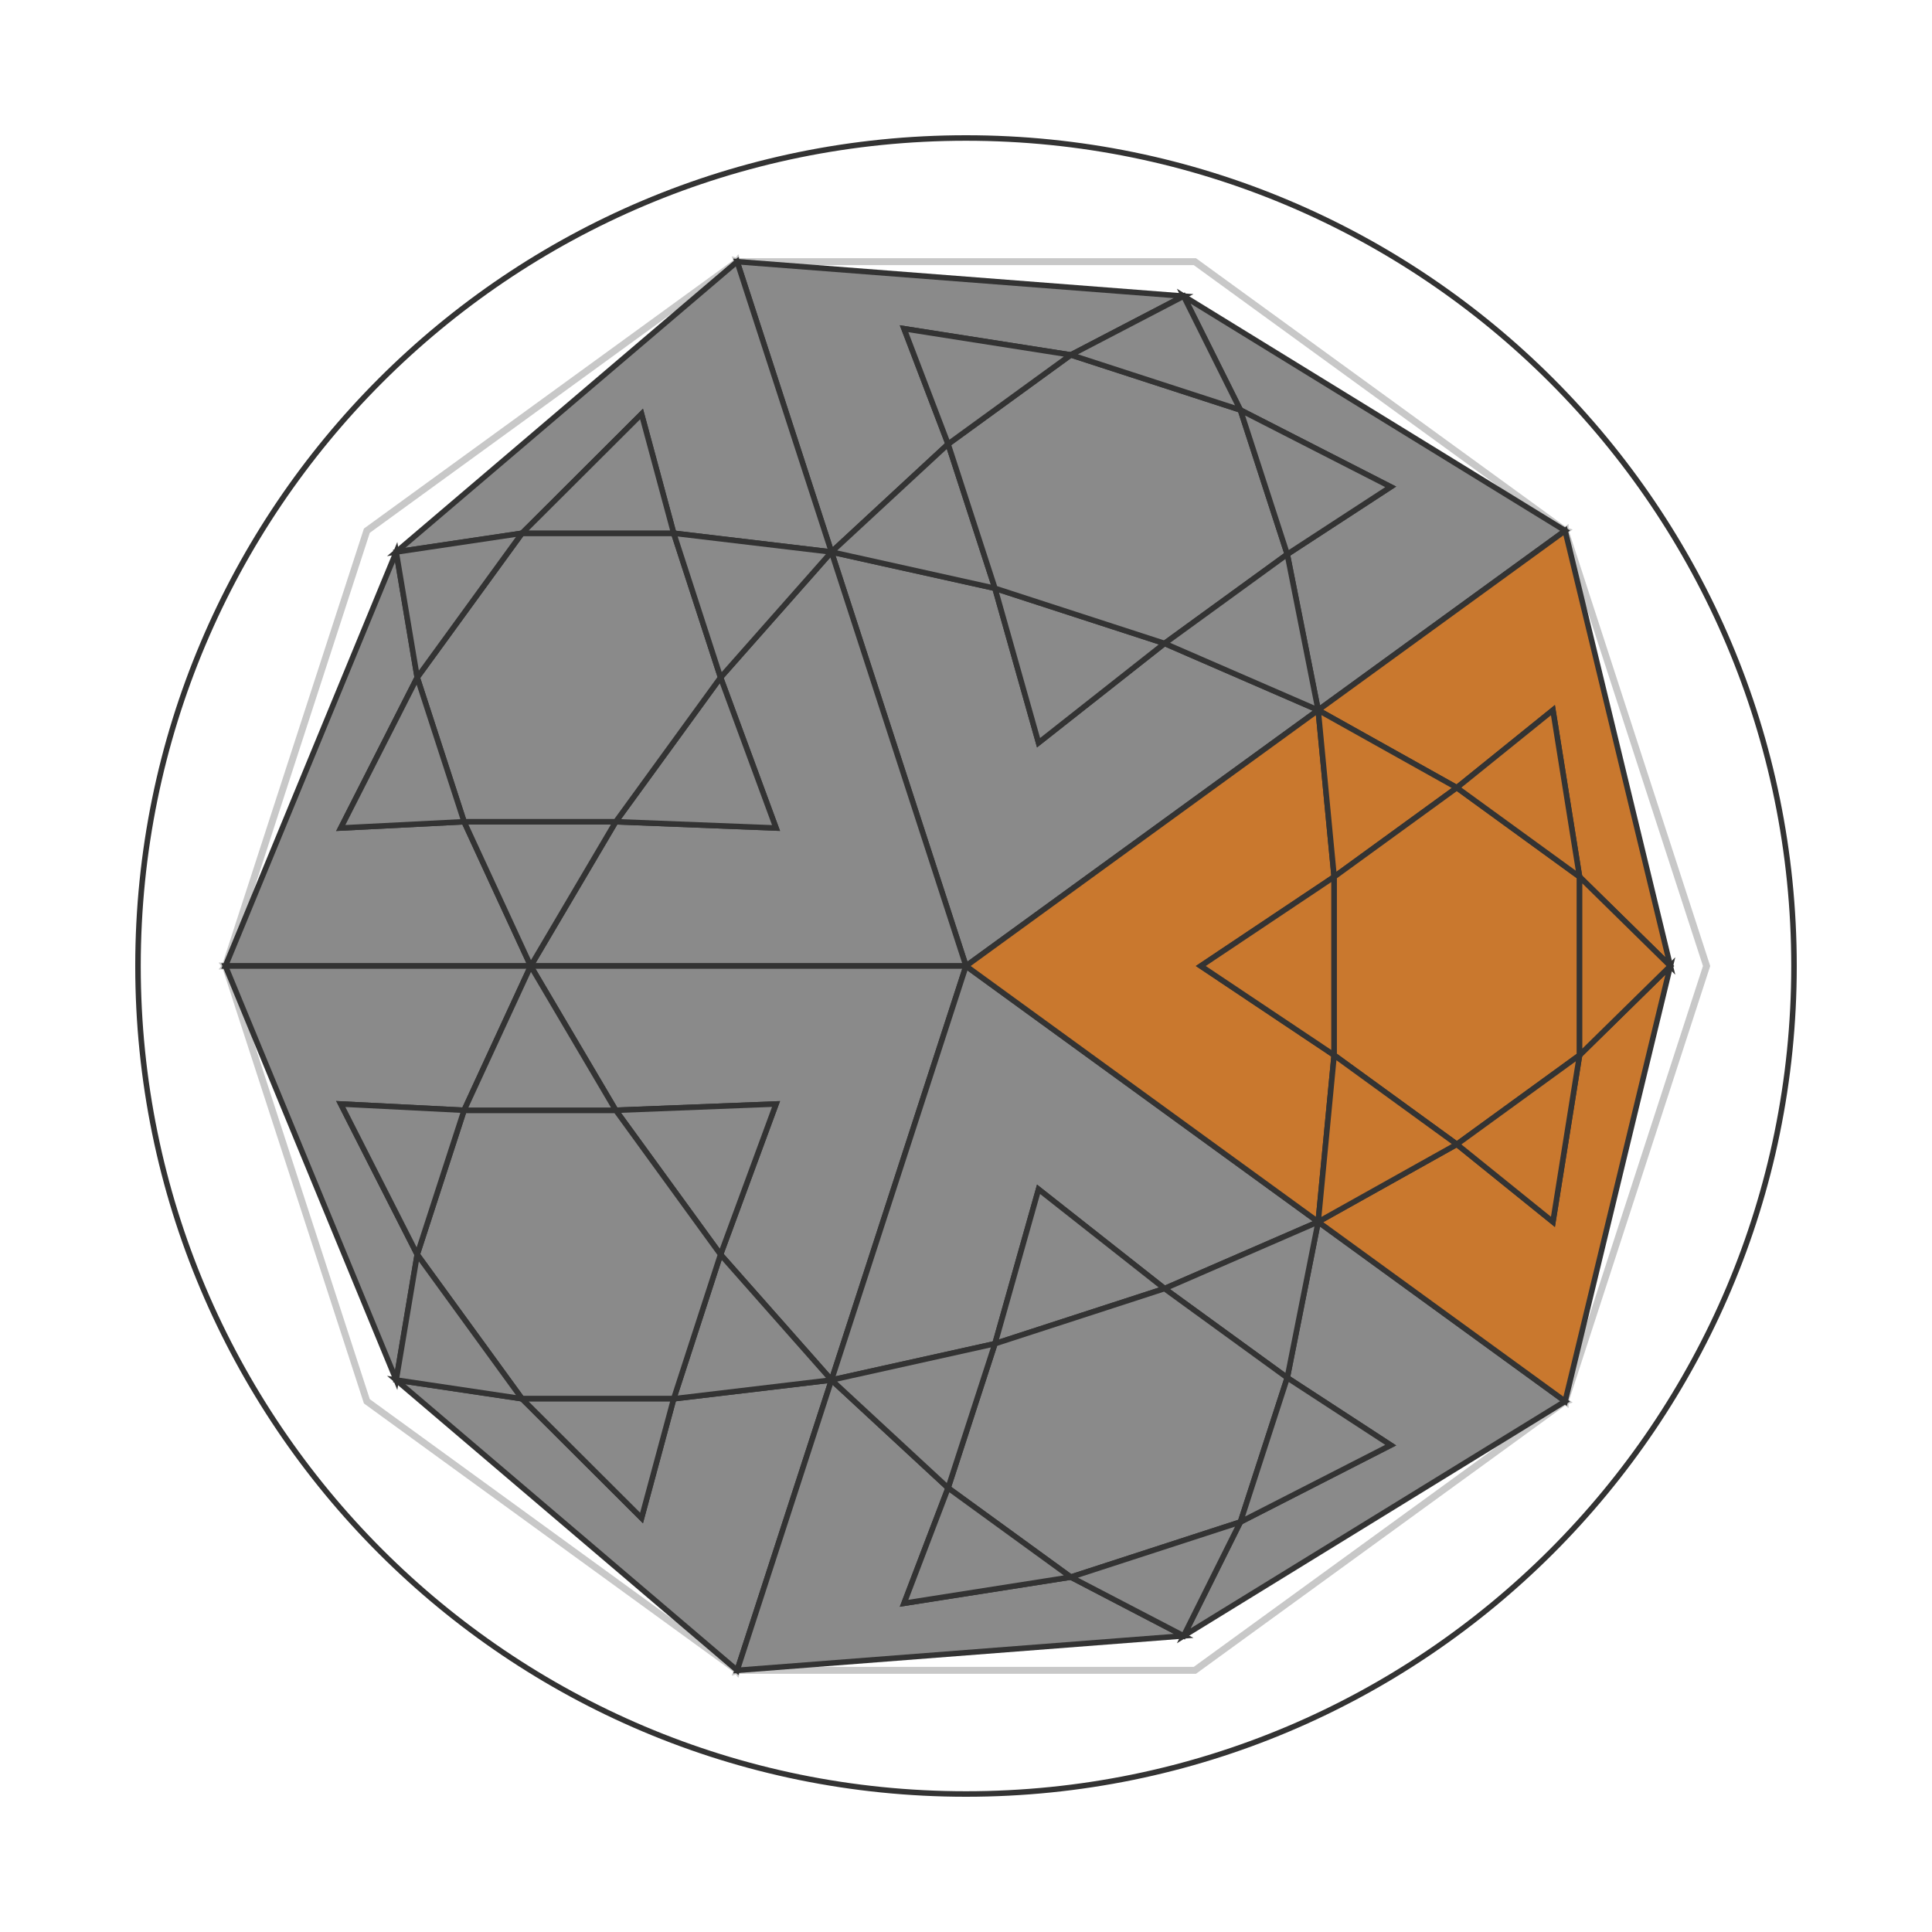
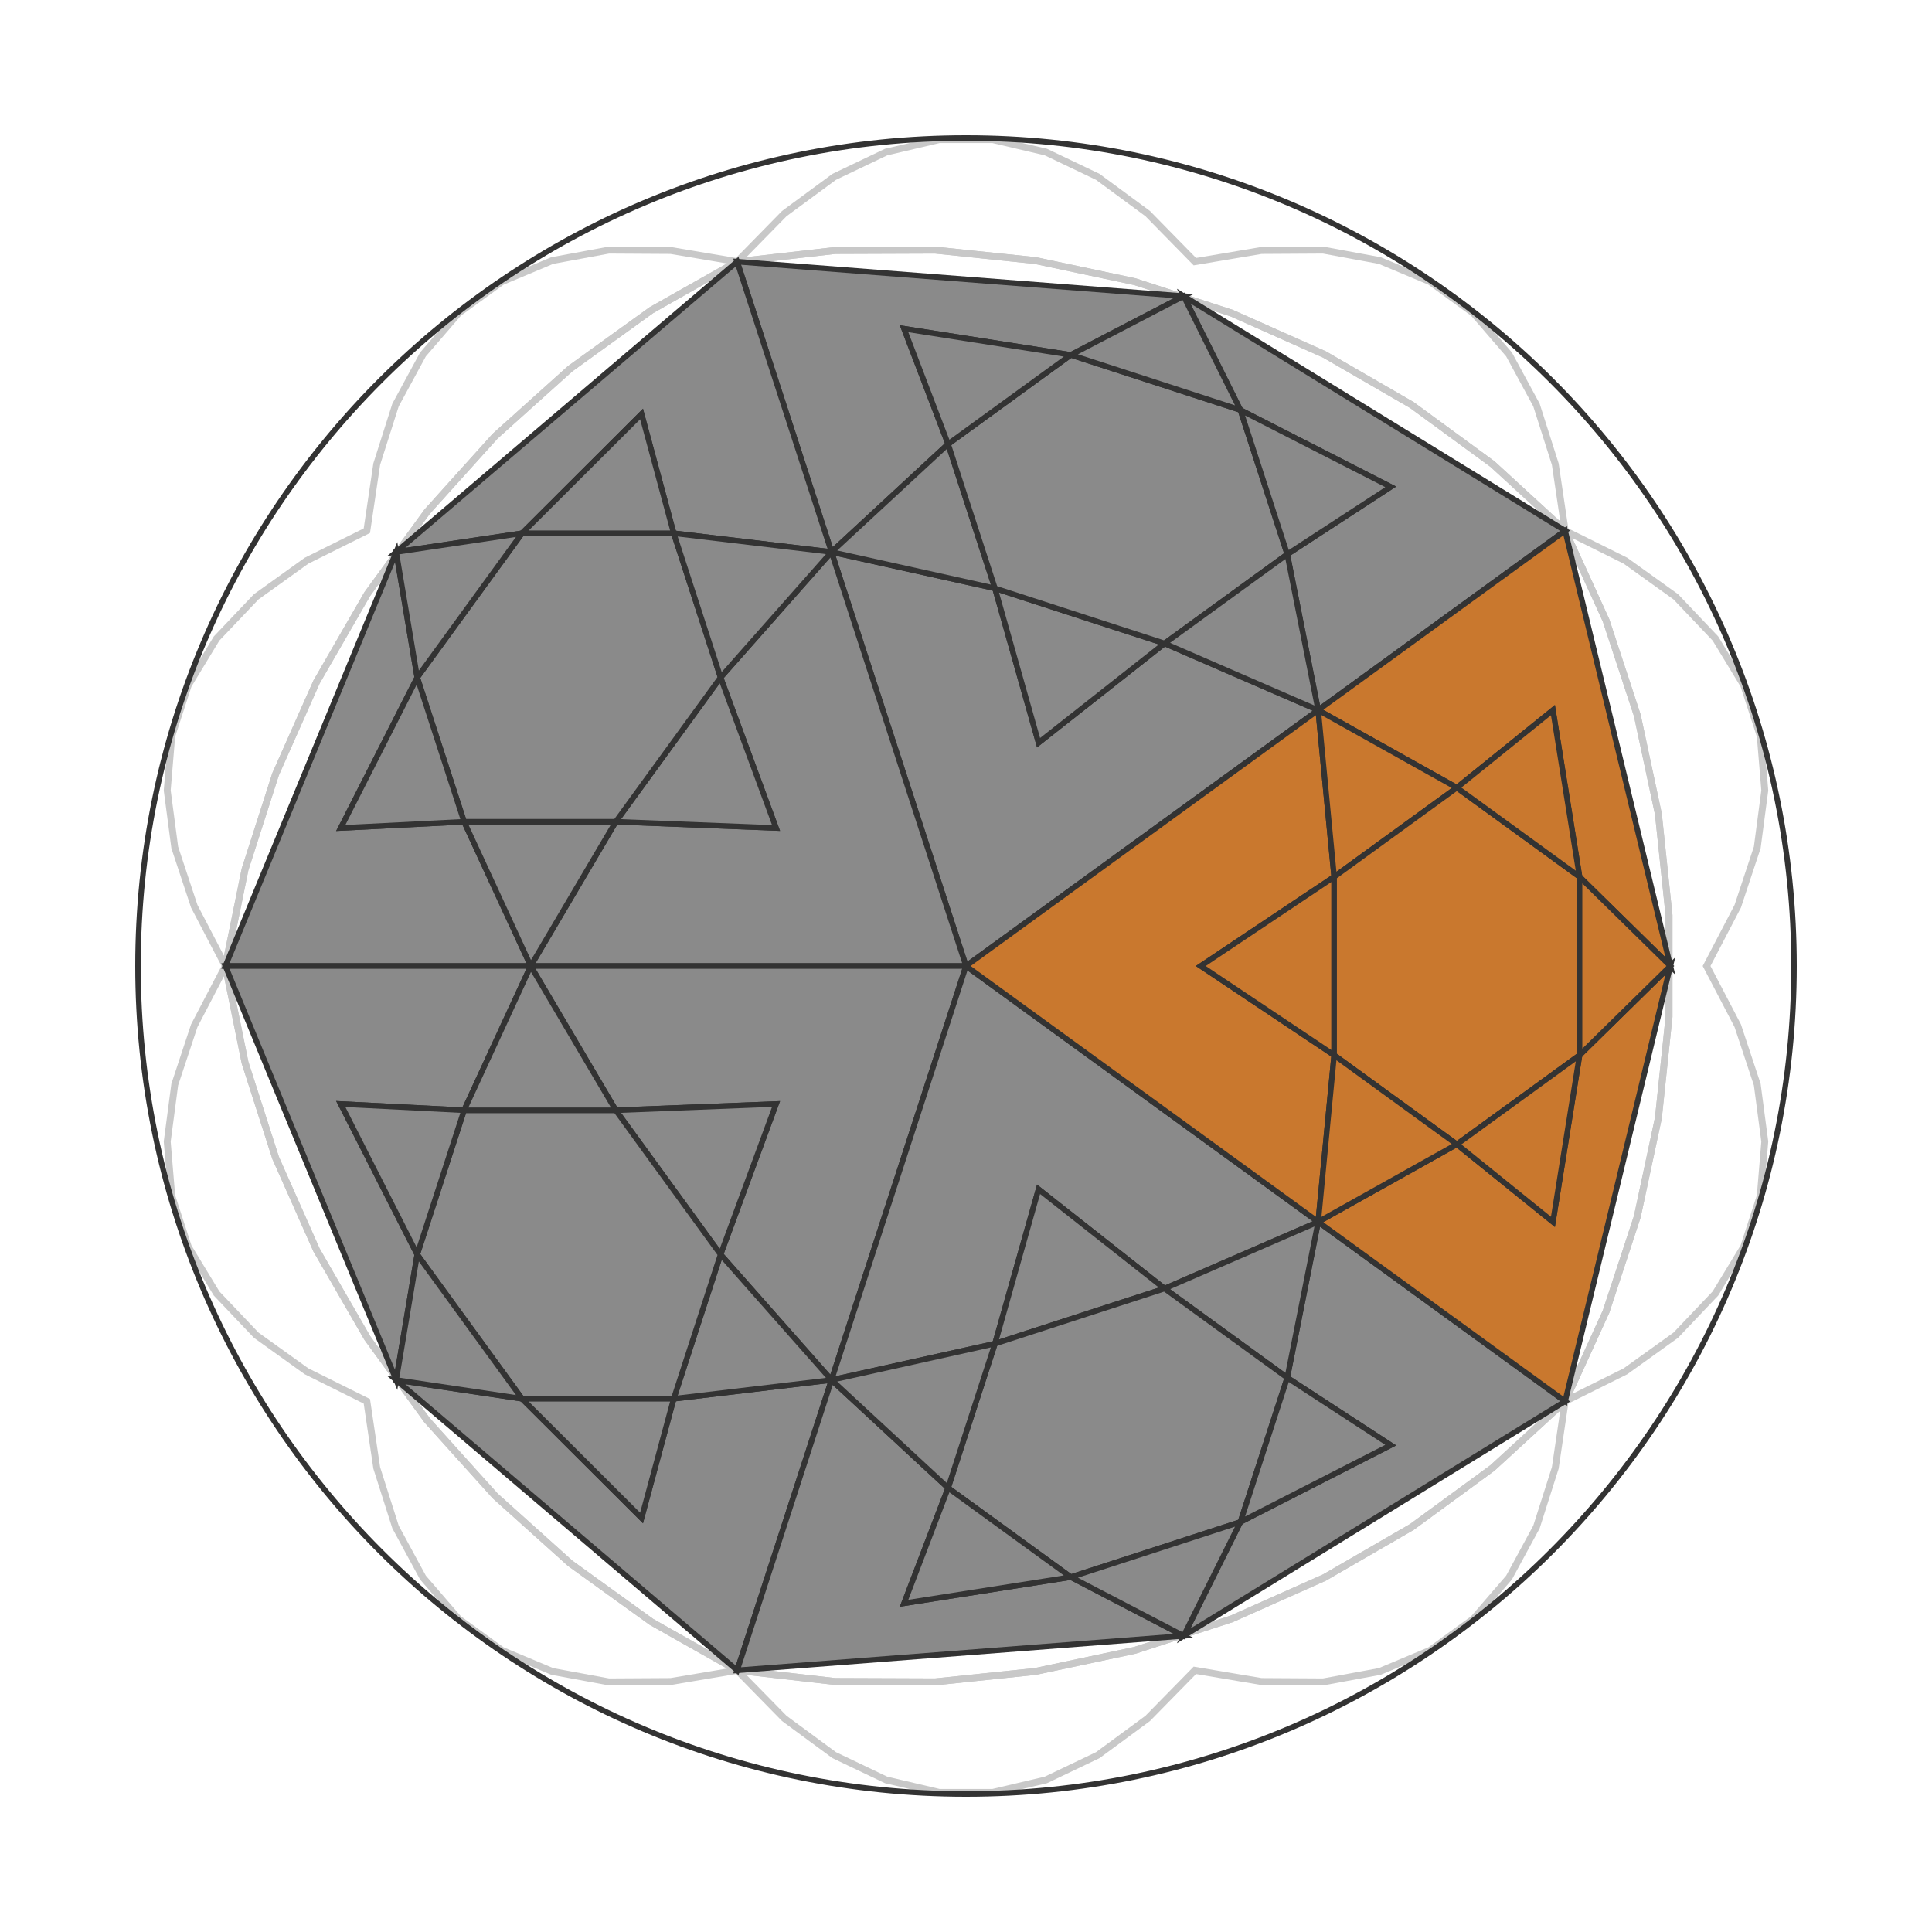
<svg xmlns="http://www.w3.org/2000/svg" viewBox="-70.00 -70.00 140.00 140.00" width="140" height="140" data-orb-view="vertex-5" data-projection="spherical">
  <rect x="-70.00" y="-70.00" width="140.00" height="140.00" fill="#ffffff" pointer-events="none" />
-   <path d="M0,0 L43.416,-31.544 L-16.584,-51.039 L0,0 Z" fill="none" stroke="#c8c8c8" stroke-width="0.5" data-orb-scaffold="true" pointer-events="none" />
-   <path d="M0,0 L-16.584,-51.039 L-53.666,0 L0,0 Z" fill="none" stroke="#c8c8c8" stroke-width="0.5" data-orb-scaffold="true" pointer-events="none" />
-   <path d="M0,0 L-53.666,0 L-16.584,51.039 L0,0 Z" fill="none" stroke="#c8c8c8" stroke-width="0.5" data-orb-scaffold="true" pointer-events="none" />
-   <path d="M0,0 L-16.584,51.039 L43.416,31.544 L0,0 Z" fill="none" stroke="#c8c8c8" stroke-width="0.5" data-orb-scaffold="true" pointer-events="none" />
-   <path d="M0,0 L43.416,31.544 L43.416,-31.544 L0,0 Z" fill="none" stroke="#c8c8c8" stroke-width="0.5" data-orb-scaffold="true" pointer-events="none" />
-   <path d="M-53.666,0 L-16.584,-51.039 L-43.416,-31.544 L-53.666,0 Z" fill="none" stroke="#c8c8c8" stroke-width="0.5" data-orb-scaffold="true" pointer-events="none" />
-   <path d="M-16.584,-51.039 L43.416,-31.544 L16.584,-51.039 L-16.584,-51.039 Z" fill="none" stroke="#c8c8c8" stroke-width="0.5" data-orb-scaffold="true" pointer-events="none" />
-   <path d="M43.416,-31.544 L43.416,31.544 L53.666,0 L43.416,-31.544 Z" fill="none" stroke="#c8c8c8" stroke-width="0.5" data-orb-scaffold="true" pointer-events="none" />
-   <path d="M43.416,31.544 L-16.584,51.039 L16.584,51.039 L43.416,31.544 Z" fill="none" stroke="#c8c8c8" stroke-width="0.5" data-orb-scaffold="true" pointer-events="none" />
-   <path d="M-16.584,51.039 L-53.666,0 L-43.416,31.544 L-16.584,51.039 Z" fill="none" stroke="#c8c8c8" stroke-width="0.5" data-orb-scaffold="true" pointer-events="none" />
+   <path d="M0,0 L5.956,-4.327 L11.823,-8.59 L17.51,-12.722 L22.933,-16.662 L28.009,-20.35 L32.662,-23.731 L36.822,-26.753 L40.425,-29.37 L43.416,-31.544 L38.15,-36.372 L32.306,-40.651 L25.974,-44.315 L19.25,-47.309 L12.235,-49.589 L5.034,-51.119 L-2.242,-51.876 L-9.485,-51.849 L-16.584,-51.039 L-15.441,-47.522 L-14.065,-43.287 L-12.476,-38.397 L-10.699,-32.927 L-8.76,-26.959 L-6.688,-20.584 L-4.516,-13.898 L-2.275,-7.002 L0,0 Z" fill="none" stroke="#c8c8c8" stroke-width="0.5" data-orb-scaffold="true" pointer-events="none" />
+   <path d="M0,0 L-2.275,-7.002 L-4.516,-13.898 L-6.688,-20.584 L-8.76,-26.959 L-10.699,-32.927 L-12.476,-38.397 L-14.065,-43.287 L-15.441,-47.522 L-16.584,-51.039 L-22.803,-47.522 L-28.678,-43.287 L-34.12,-38.397 L-39.045,-32.927 L-43.381,-26.959 L-47.061,-20.584 L-50.03,-13.898 L-52.243,-7.002 L-53.666,0 L-49.968,0 L-45.514,0 L-40.373,0 L-34.622,0 L-28.347,0 L-21.644,0 L-14.614,0 L-7.362,0 L0,0 Z" fill="none" stroke="#c8c8c8" stroke-width="0.5" data-orb-scaffold="true" pointer-events="none" />
+   <path d="M0,0 L-7.362,0 L-14.614,0 L-21.644,0 L-28.347,0 L-34.622,0 L-40.373,0 L-45.514,0 L-49.968,0 L-53.666,0 L-52.243,7.002 L-50.03,13.898 L-47.061,20.584 L-43.381,26.959 L-39.045,32.927 L-34.12,38.397 L-28.678,43.287 L-22.803,47.522 L-16.584,51.039 L-15.441,47.522 L-14.065,43.287 L-12.476,38.397 L-10.699,32.927 L-8.76,26.959 L-6.688,20.584 L-4.516,13.898 L-2.275,7.002 L0,0 Z" fill="none" stroke="#c8c8c8" stroke-width="0.5" data-orb-scaffold="true" pointer-events="none" />
+   <path d="M0,0 L-2.275,7.002 L-4.516,13.898 L-6.688,20.584 L-8.76,26.959 L-10.699,32.927 L-12.476,38.397 L-14.065,43.287 L-15.441,47.522 L-16.584,51.039 L-9.485,51.849 L-2.242,51.876 L5.034,51.119 L12.235,49.589 L19.25,47.309 L25.974,44.315 L32.306,40.651 L38.15,36.372 L43.416,31.544 L40.425,29.37 L36.822,26.753 L32.662,23.731 L28.009,20.35 L22.933,16.662 L17.51,12.722 L11.823,8.59 L5.956,4.327 L0,0 Z" fill="none" stroke="#c8c8c8" stroke-width="0.5" data-orb-scaffold="true" pointer-events="none" />
+   <path d="M0,0 L5.956,4.327 L11.823,8.59 L17.51,12.722 L22.933,16.662 L28.009,20.35 L32.662,23.731 L36.822,26.753 L40.425,29.37 L43.416,31.544 L46.381,25.043 L48.644,18.163 L50.173,11.009 L50.943,3.688 L50.943,-3.688 L50.173,-11.009 L48.644,-18.163 L46.381,-25.043 L43.416,-31.544 L40.425,-29.37 L36.822,-26.753 L32.662,-23.731 L28.009,-20.35 L22.933,-16.662 L17.51,-12.722 L11.823,-8.59 L5.956,-4.327 L0,0 Z" fill="none" stroke="#c8c8c8" stroke-width="0.5" data-orb-scaffold="true" pointer-events="none" />
+   <path d="M-53.666,0 L-52.243,-7.002 L-50.03,-13.898 L-47.061,-20.584 L-43.381,-26.959 L-39.045,-32.927 L-34.12,-38.397 L-28.678,-43.287 L-22.803,-47.522 L-16.584,-51.039 L-21.397,-51.849 L-25.887,-51.876 L-29.986,-51.119 L-33.632,-49.589 L-36.769,-47.309 L-39.351,-44.315 L-41.338,-40.651 L-42.7,-36.372 L-43.416,-31.544 L-47.787,-29.37 L-51.435,-26.753 L-54.306,-23.731 L-56.356,-20.35 L-57.555,-16.662 L-57.883,-12.722 L-57.337,-8.59 L-55.924,-4.327 L-53.666,0 Z" fill="none" stroke="#c8c8c8" stroke-width="0.5" data-orb-scaffold="true" pointer-events="none" />
+   <path d="M-16.584,-51.039 L-9.485,-51.849 L-2.242,-51.876 L5.034,-51.119 L12.235,-49.589 L19.25,-47.309 L25.974,-44.315 L32.306,-40.651 L38.15,-36.372 L43.416,-31.544 L42.7,-36.372 L41.338,-40.651 L39.351,-44.315 L36.769,-47.309 L33.632,-49.589 L29.986,-51.119 L25.887,-51.876 L21.397,-51.849 L16.584,-51.039 L13.166,-54.524 L9.549,-57.185 L5.788,-58.981 L1.939,-59.886 L-1.939,-59.886 L-5.788,-58.981 L-9.549,-57.185 L-13.166,-54.524 L-16.584,-51.039 Z" fill="none" stroke="#c8c8c8" stroke-width="0.5" data-orb-scaffold="true" pointer-events="none" />
+   <path d="M43.416,-31.544 L46.381,-25.043 L48.644,-18.163 L50.173,-11.009 L50.943,-3.688 L50.943,3.688 L50.173,11.009 L48.644,18.163 L46.381,25.043 L43.416,31.544 L47.787,29.37 L51.435,26.753 L54.306,23.731 L56.356,20.35 L57.555,16.662 L57.883,12.722 L57.337,8.59 L55.924,4.327 L53.666,0 L55.924,-4.327 L57.337,-8.59 L57.883,-12.722 L57.555,-16.662 L56.356,-20.35 L54.306,-23.731 L51.435,-26.753 L47.787,-29.37 L43.416,-31.544 Z" fill="none" stroke="#c8c8c8" stroke-width="0.5" data-orb-scaffold="true" pointer-events="none" />
+   <path d="M43.416,31.544 L38.15,36.372 L32.306,40.651 L25.974,44.315 L19.25,47.309 L12.235,49.589 L5.034,51.119 L-2.242,51.876 L-9.485,51.849 L-16.584,51.039 L-13.166,54.524 L-9.549,57.185 L-5.788,58.981 L-1.939,59.886 L1.939,59.886 L5.788,58.981 L9.549,57.185 L13.166,54.524 L16.584,51.039 L21.397,51.849 L25.887,51.876 L29.986,51.119 L33.632,49.589 L36.769,47.309 L39.351,44.315 L41.338,40.651 L42.7,36.372 L43.416,31.544 Z" fill="none" stroke="#c8c8c8" stroke-width="0.5" data-orb-scaffold="true" pointer-events="none" />
+   <path d="M-16.584,51.039 L-22.803,47.522 L-28.678,43.287 L-34.12,38.397 L-39.045,32.927 L-43.381,26.959 L-47.061,20.584 L-50.03,13.898 L-52.243,7.002 L-53.666,0 L-55.924,4.327 L-57.337,8.59 L-57.883,12.722 L-57.555,16.662 L-56.356,20.35 L-54.306,23.731 L-51.435,26.753 L-47.787,29.37 L-43.416,31.544 L-42.7,36.372 L-41.338,40.651 L-39.351,44.315 L-36.769,47.309 L-33.632,49.589 L-29.986,51.119 L-25.887,51.876 L-21.397,51.849 L-16.584,51.039 Z" fill="none" stroke="#c8c8c8" stroke-width="0.5" data-orb-scaffold="true" pointer-events="none" />
  <circle cx="0" cy="0" r="60.00" fill="none" stroke="#333333" stroke-width="0.4" data-orb-silhouette="true" />
  <clipPath id="orb-limb">
    <circle cx="0" cy="0" r="60.00" />
  </clipPath>
  <g clip-path="url(#orb-limb)">
    <path d="M25.52,-18.541 L0,0 L-9.748,-30 L2.099,-27.368 L5.257,-16.18 L14.388,-23.375 L25.52,-18.541 Z" fill="#8a8a8a" stroke="#333333" stroke-width="0.4" data-face-index="0" data-sides="6" data-orb-view="vertex-5" data-projection="spherical" data-orb-base-face="0" />
    <path d="M43.416,-31.544 L25.52,-18.541 L23.28,-29.835 L30.777,-34.721 L19.884,-40.289 L15.772,-48.541 L43.416,-31.544 Z" fill="#8a8a8a" stroke="#333333" stroke-width="0.4" data-face-index="1" data-sides="6" data-orb-view="vertex-5" data-projection="spherical" data-orb-base-face="0" />
    <path d="M-16.584,-51.039 L15.772,-48.541 L7.595,-44.282 L-4.49,-46.18 L-1.297,-37.821 L-9.748,-30 L-16.584,-51.039 Z" fill="#8a8a8a" stroke="#333333" stroke-width="0.4" data-face-index="2" data-sides="6" data-orb-view="vertex-5" data-projection="spherical" data-orb-base-face="0" />
    <path d="M2.099,-27.368 L-9.748,-30 L-1.297,-37.821 L2.099,-27.368 Z" fill="#8a8a8a" stroke="#333333" stroke-width="0.4" data-face-index="3" data-sides="3" data-orb-view="vertex-5" data-projection="spherical" data-orb-base-face="0" />
    <path d="M2.099,-27.368 L14.388,-23.375 L5.257,-16.18 L2.099,-27.368 Z" fill="#8a8a8a" stroke="#333333" stroke-width="0.4" data-face-index="4" data-sides="3" data-orb-view="vertex-5" data-projection="spherical" data-orb-base-face="0" />
    <path d="M14.388,-23.375 L2.099,-27.368 L-1.297,-37.821 L7.595,-44.282 L19.884,-40.289 L23.28,-29.835 L14.388,-23.375 Z" fill="#8a8a8a" stroke="#333333" stroke-width="0.4" data-face-index="5" data-sides="6" data-orb-view="vertex-5" data-projection="spherical" data-orb-base-face="0" />
    <path d="M25.52,-18.541 L14.388,-23.375 L23.28,-29.835 L25.52,-18.541 Z" fill="#8a8a8a" stroke="#333333" stroke-width="0.4" data-face-index="6" data-sides="3" data-orb-view="vertex-5" data-projection="spherical" data-orb-base-face="0" />
    <path d="M30.777,-34.721 L23.28,-29.835 L19.884,-40.289 L30.777,-34.721 Z" fill="#8a8a8a" stroke="#333333" stroke-width="0.4" data-face-index="7" data-sides="3" data-orb-view="vertex-5" data-projection="spherical" data-orb-base-face="0" />
    <path d="M15.772,-48.541 L19.884,-40.289 L7.595,-44.282 L15.772,-48.541 Z" fill="#8a8a8a" stroke="#333333" stroke-width="0.4" data-face-index="8" data-sides="3" data-orb-view="vertex-5" data-projection="spherical" data-orb-base-face="0" />
    <path d="M-4.49,-46.18 L7.595,-44.282 L-1.297,-37.821 L-4.49,-46.18 Z" fill="#8a8a8a" stroke="#333333" stroke-width="0.4" data-face-index="9" data-sides="3" data-orb-view="vertex-5" data-projection="spherical" data-orb-base-face="0" />
    <path d="M-9.748,-30 L0,0 L-31.544,0 L-25.379,-10.454 L-13.764,-10 L-17.785,-20.907 L-9.748,-30 Z" fill="#8a8a8a" stroke="#333333" stroke-width="0.4" data-face-index="10" data-sides="6" data-orb-view="vertex-5" data-projection="spherical" data-orb-base-face="1" />
    <path d="M-16.584,-51.039 L-9.748,-30 L-21.181,-31.36 L-23.511,-40 L-32.172,-31.36 L-41.291,-30 L-16.584,-51.039 Z" fill="#8a8a8a" stroke="#333333" stroke-width="0.4" data-face-index="11" data-sides="6" data-orb-view="vertex-5" data-projection="spherical" data-orb-base-face="1" />
    <path d="M-53.666,-0 L-41.291,-30 L-39.767,-20.907 L-45.308,-10 L-36.371,-10.454 L-31.544,0 L-53.666,-0 Z" fill="#8a8a8a" stroke="#333333" stroke-width="0.4" data-face-index="12" data-sides="6" data-orb-view="vertex-5" data-projection="spherical" data-orb-base-face="1" />
    <path d="M-25.379,-10.454 L-31.544,0 L-36.371,-10.454 L-25.379,-10.454 Z" fill="#8a8a8a" stroke="#333333" stroke-width="0.4" data-face-index="13" data-sides="3" data-orb-view="vertex-5" data-projection="spherical" data-orb-base-face="1" />
    <path d="M-25.379,-10.454 L-17.785,-20.907 L-13.764,-10 L-25.379,-10.454 Z" fill="#8a8a8a" stroke="#333333" stroke-width="0.4" data-face-index="14" data-sides="3" data-orb-view="vertex-5" data-projection="spherical" data-orb-base-face="1" />
    <path d="M-17.785,-20.907 L-25.379,-10.454 L-36.371,-10.454 L-39.767,-20.907 L-32.172,-31.36 L-21.181,-31.36 L-17.785,-20.907 Z" fill="#8a8a8a" stroke="#333333" stroke-width="0.4" data-face-index="15" data-sides="6" data-orb-view="vertex-5" data-projection="spherical" data-orb-base-face="1" />
    <path d="M-9.748,-30 L-17.785,-20.907 L-21.181,-31.36 L-9.748,-30 Z" fill="#8a8a8a" stroke="#333333" stroke-width="0.4" data-face-index="16" data-sides="3" data-orb-view="vertex-5" data-projection="spherical" data-orb-base-face="1" />
    <path d="M-23.511,-40 L-21.181,-31.36 L-32.172,-31.36 L-23.511,-40 Z" fill="#8a8a8a" stroke="#333333" stroke-width="0.4" data-face-index="17" data-sides="3" data-orb-view="vertex-5" data-projection="spherical" data-orb-base-face="1" />
    <path d="M-41.291,-30 L-32.172,-31.36 L-39.767,-20.907 L-41.291,-30 Z" fill="#8a8a8a" stroke="#333333" stroke-width="0.4" data-face-index="18" data-sides="3" data-orb-view="vertex-5" data-projection="spherical" data-orb-base-face="1" />
    <path d="M-45.308,-10 L-39.767,-20.907 L-36.371,-10.454 L-45.308,-10 Z" fill="#8a8a8a" stroke="#333333" stroke-width="0.4" data-face-index="19" data-sides="3" data-orb-view="vertex-5" data-projection="spherical" data-orb-base-face="1" />
    <path d="M-31.544,-0 L0,0 L-9.748,30 L-17.785,20.907 L-13.764,10 L-25.379,10.454 L-31.544,-0 Z" fill="#8a8a8a" stroke="#333333" stroke-width="0.4" data-face-index="20" data-sides="6" data-orb-view="vertex-5" data-projection="spherical" data-orb-base-face="2" />
    <path d="M-53.666,-0 L-31.544,-0 L-36.371,10.454 L-45.308,10 L-39.767,20.907 L-41.291,30 L-53.666,-0 Z" fill="#8a8a8a" stroke="#333333" stroke-width="0.4" data-face-index="21" data-sides="6" data-orb-view="vertex-5" data-projection="spherical" data-orb-base-face="2" />
    <path d="M-16.584,51.039 L-41.291,30 L-32.172,31.36 L-23.511,40 L-21.181,31.36 L-9.748,30 L-16.584,51.039 Z" fill="#8a8a8a" stroke="#333333" stroke-width="0.4" data-face-index="22" data-sides="6" data-orb-view="vertex-5" data-projection="spherical" data-orb-base-face="2" />
    <path d="M-17.785,20.907 L-9.748,30 L-21.181,31.36 L-17.785,20.907 Z" fill="#8a8a8a" stroke="#333333" stroke-width="0.4" data-face-index="23" data-sides="3" data-orb-view="vertex-5" data-projection="spherical" data-orb-base-face="2" />
    <path d="M-17.785,20.907 L-25.379,10.454 L-13.764,10 L-17.785,20.907 Z" fill="#8a8a8a" stroke="#333333" stroke-width="0.4" data-face-index="24" data-sides="3" data-orb-view="vertex-5" data-projection="spherical" data-orb-base-face="2" />
    <path d="M-25.379,10.454 L-17.785,20.907 L-21.181,31.36 L-32.172,31.36 L-39.767,20.907 L-36.371,10.454 L-25.379,10.454 Z" fill="#8a8a8a" stroke="#333333" stroke-width="0.4" data-face-index="25" data-sides="6" data-orb-view="vertex-5" data-projection="spherical" data-orb-base-face="2" />
    <path d="M-31.544,-0 L-25.379,10.454 L-36.371,10.454 L-31.544,-0 Z" fill="#8a8a8a" stroke="#333333" stroke-width="0.4" data-face-index="26" data-sides="3" data-orb-view="vertex-5" data-projection="spherical" data-orb-base-face="2" />
    <path d="M-45.308,10 L-36.371,10.454 L-39.767,20.907 L-45.308,10 Z" fill="#8a8a8a" stroke="#333333" stroke-width="0.4" data-face-index="27" data-sides="3" data-orb-view="vertex-5" data-projection="spherical" data-orb-base-face="2" />
    <path d="M-41.291,30 L-39.767,20.907 L-32.172,31.36 L-41.291,30 Z" fill="#8a8a8a" stroke="#333333" stroke-width="0.4" data-face-index="28" data-sides="3" data-orb-view="vertex-5" data-projection="spherical" data-orb-base-face="2" />
    <path d="M-23.511,40 L-32.172,31.36 L-21.181,31.36 L-23.511,40 Z" fill="#8a8a8a" stroke="#333333" stroke-width="0.4" data-face-index="29" data-sides="3" data-orb-view="vertex-5" data-projection="spherical" data-orb-base-face="2" />
    <path d="M-9.748,30 L0,0 L25.52,18.541 L14.388,23.375 L5.257,16.18 L2.099,27.368 L-9.748,30 Z" fill="#8a8a8a" stroke="#333333" stroke-width="0.4" data-face-index="30" data-sides="6" data-orb-view="vertex-5" data-projection="spherical" data-orb-base-face="3" />
    <path d="M-16.584,51.039 L-9.748,30 L-1.297,37.821 L-4.49,46.18 L7.595,44.282 L15.772,48.541 L-16.584,51.039 Z" fill="#8a8a8a" stroke="#333333" stroke-width="0.4" data-face-index="31" data-sides="6" data-orb-view="vertex-5" data-projection="spherical" data-orb-base-face="3" />
    <path d="M43.416,31.544 L15.772,48.541 L19.884,40.289 L30.777,34.721 L23.28,29.835 L25.52,18.541 L43.416,31.544 Z" fill="#8a8a8a" stroke="#333333" stroke-width="0.4" data-face-index="32" data-sides="6" data-orb-view="vertex-5" data-projection="spherical" data-orb-base-face="3" />
    <path d="M14.388,23.375 L25.52,18.541 L23.28,29.835 L14.388,23.375 Z" fill="#8a8a8a" stroke="#333333" stroke-width="0.4" data-face-index="33" data-sides="3" data-orb-view="vertex-5" data-projection="spherical" data-orb-base-face="3" />
    <path d="M14.388,23.375 L2.099,27.368 L5.257,16.18 L14.388,23.375 Z" fill="#8a8a8a" stroke="#333333" stroke-width="0.4" data-face-index="34" data-sides="3" data-orb-view="vertex-5" data-projection="spherical" data-orb-base-face="3" />
    <path d="M2.099,27.368 L14.388,23.375 L23.28,29.835 L19.884,40.289 L7.595,44.282 L-1.297,37.821 L2.099,27.368 Z" fill="#8a8a8a" stroke="#333333" stroke-width="0.4" data-face-index="35" data-sides="6" data-orb-view="vertex-5" data-projection="spherical" data-orb-base-face="3" />
    <path d="M-9.748,30 L2.099,27.368 L-1.297,37.821 L-9.748,30 Z" fill="#8a8a8a" stroke="#333333" stroke-width="0.4" data-face-index="36" data-sides="3" data-orb-view="vertex-5" data-projection="spherical" data-orb-base-face="3" />
    <path d="M-4.49,46.18 L-1.297,37.821 L7.595,44.282 L-4.49,46.18 Z" fill="#8a8a8a" stroke="#333333" stroke-width="0.4" data-face-index="37" data-sides="3" data-orb-view="vertex-5" data-projection="spherical" data-orb-base-face="3" />
    <path d="M15.772,48.541 L7.595,44.282 L19.884,40.289 L15.772,48.541 Z" fill="#8a8a8a" stroke="#333333" stroke-width="0.4" data-face-index="38" data-sides="3" data-orb-view="vertex-5" data-projection="spherical" data-orb-base-face="3" />
    <path d="M30.777,34.721 L19.884,40.289 L23.28,29.835 L30.777,34.721 Z" fill="#8a8a8a" stroke="#333333" stroke-width="0.4" data-face-index="39" data-sides="3" data-orb-view="vertex-5" data-projection="spherical" data-orb-base-face="3" />
    <path d="M25.52,18.541 L0,0 L25.52,-18.541 L26.677,-6.461 L17.013,0 L26.677,6.461 L25.52,18.541 Z" fill="#c9782e" stroke="#333333" stroke-width="0.4" data-face-index="40" data-sides="6" data-orb-view="vertex-5" data-projection="spherical" data-orb-base-face="4" data-orb-highlight="true" />
    <path d="M43.416,31.544 L25.52,18.541 L35.569,12.921 L42.532,18.541 L44.461,6.461 L51.039,0 L43.416,31.544 Z" fill="#c9782e" stroke="#333333" stroke-width="0.4" data-face-index="41" data-sides="6" data-orb-view="vertex-5" data-projection="spherical" data-orb-base-face="4" data-orb-highlight="true" />
    <path d="M43.416,-31.544 L51.039,0 L44.461,-6.461 L42.532,-18.541 L35.569,-12.921 L25.52,-18.541 L43.416,-31.544 Z" fill="#c9782e" stroke="#333333" stroke-width="0.4" data-face-index="42" data-sides="6" data-orb-view="vertex-5" data-projection="spherical" data-orb-base-face="4" data-orb-highlight="true" />
    <path d="M26.677,-6.461 L25.52,-18.541 L35.569,-12.921 L26.677,-6.461 Z" fill="#c9782e" stroke="#333333" stroke-width="0.4" data-face-index="43" data-sides="3" data-orb-view="vertex-5" data-projection="spherical" data-orb-base-face="4" data-orb-highlight="true" />
    <path d="M26.677,-6.461 L26.677,6.461 L17.013,0 L26.677,-6.461 Z" fill="#c9782e" stroke="#333333" stroke-width="0.4" data-face-index="44" data-sides="3" data-orb-view="vertex-5" data-projection="spherical" data-orb-base-face="4" data-orb-highlight="true" />
    <path d="M26.677,6.461 L26.677,-6.461 L35.569,-12.921 L44.461,-6.461 L44.461,6.461 L35.569,12.921 L26.677,6.461 Z" fill="#c9782e" stroke="#333333" stroke-width="0.4" data-face-index="45" data-sides="6" data-orb-view="vertex-5" data-projection="spherical" data-orb-base-face="4" data-orb-highlight="true" />
    <path d="M25.52,18.541 L26.677,6.461 L35.569,12.921 L25.52,18.541 Z" fill="#c9782e" stroke="#333333" stroke-width="0.4" data-face-index="46" data-sides="3" data-orb-view="vertex-5" data-projection="spherical" data-orb-base-face="4" data-orb-highlight="true" />
    <path d="M42.532,18.541 L35.569,12.921 L44.461,6.461 L42.532,18.541 Z" fill="#c9782e" stroke="#333333" stroke-width="0.4" data-face-index="47" data-sides="3" data-orb-view="vertex-5" data-projection="spherical" data-orb-base-face="4" data-orb-highlight="true" />
    <path d="M51.039,0 L44.461,6.461 L44.461,-6.461 L51.039,0 Z" fill="#c9782e" stroke="#333333" stroke-width="0.4" data-face-index="48" data-sides="3" data-orb-view="vertex-5" data-projection="spherical" data-orb-base-face="4" data-orb-highlight="true" />
    <path d="M42.532,-18.541 L44.461,-6.461 L35.569,-12.921 L42.532,-18.541 Z" fill="#c9782e" stroke="#333333" stroke-width="0.4" data-face-index="49" data-sides="3" data-orb-view="vertex-5" data-projection="spherical" data-orb-base-face="4" data-orb-highlight="true" />
  </g>
</svg>
